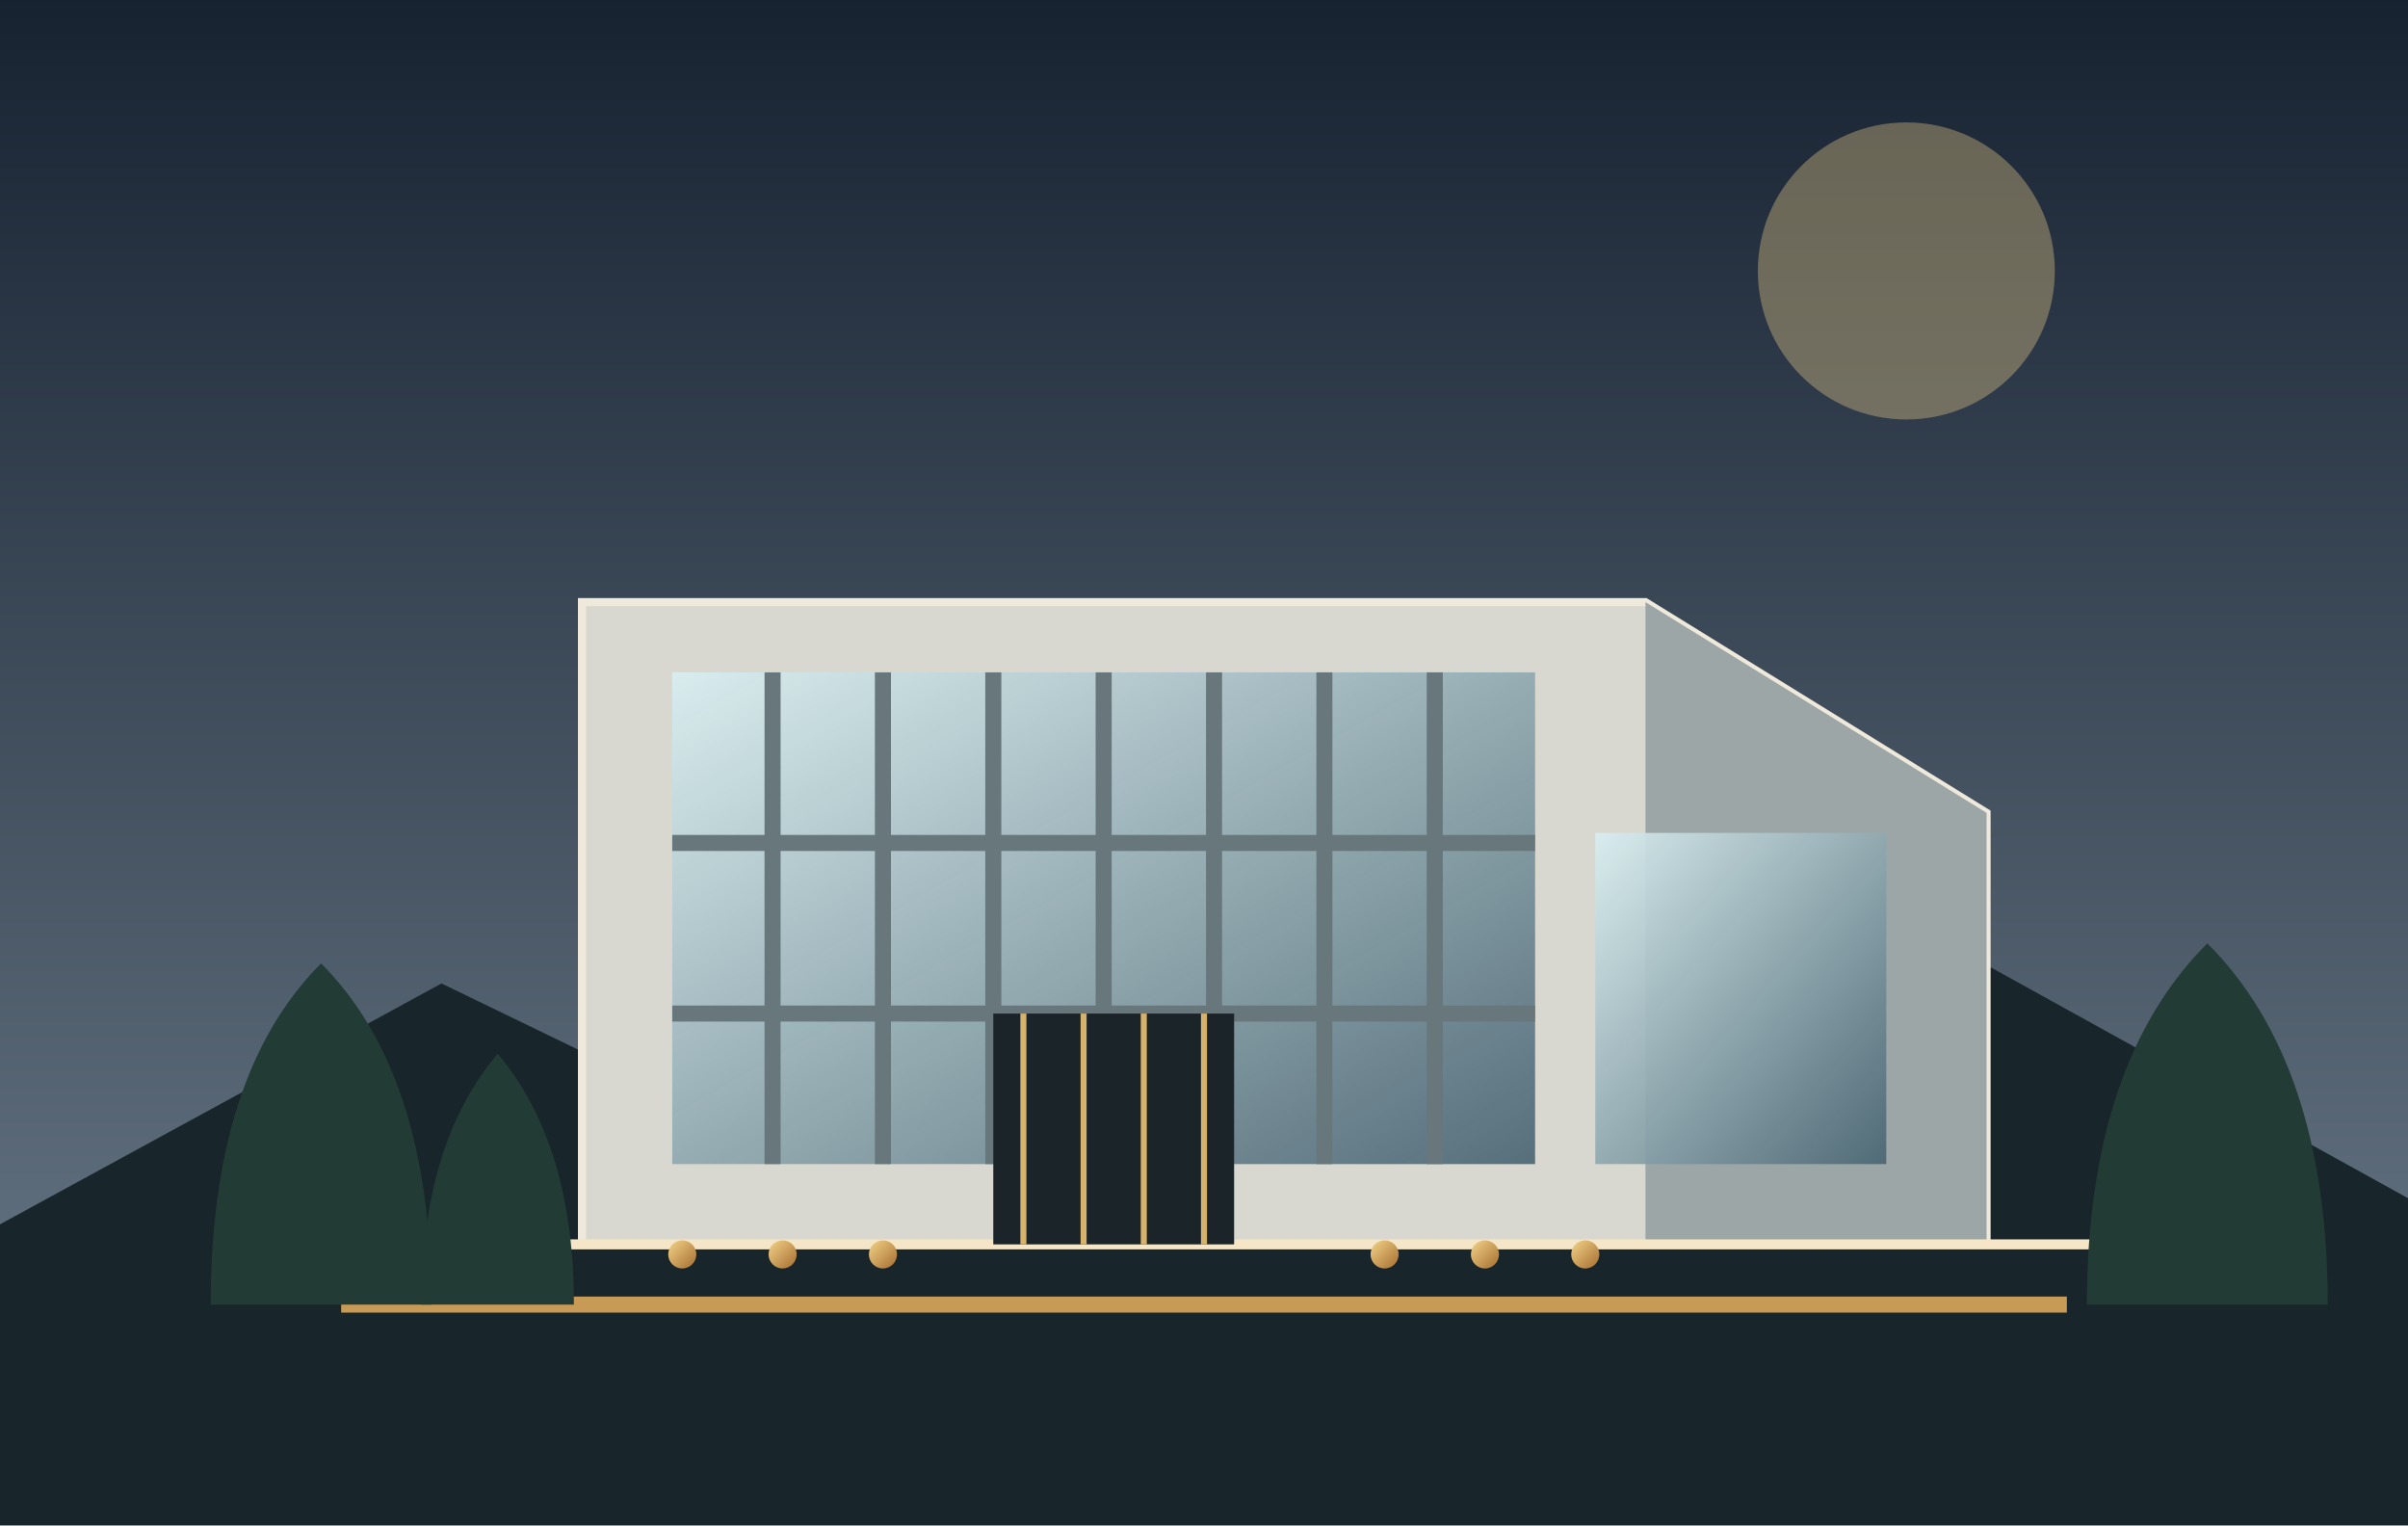
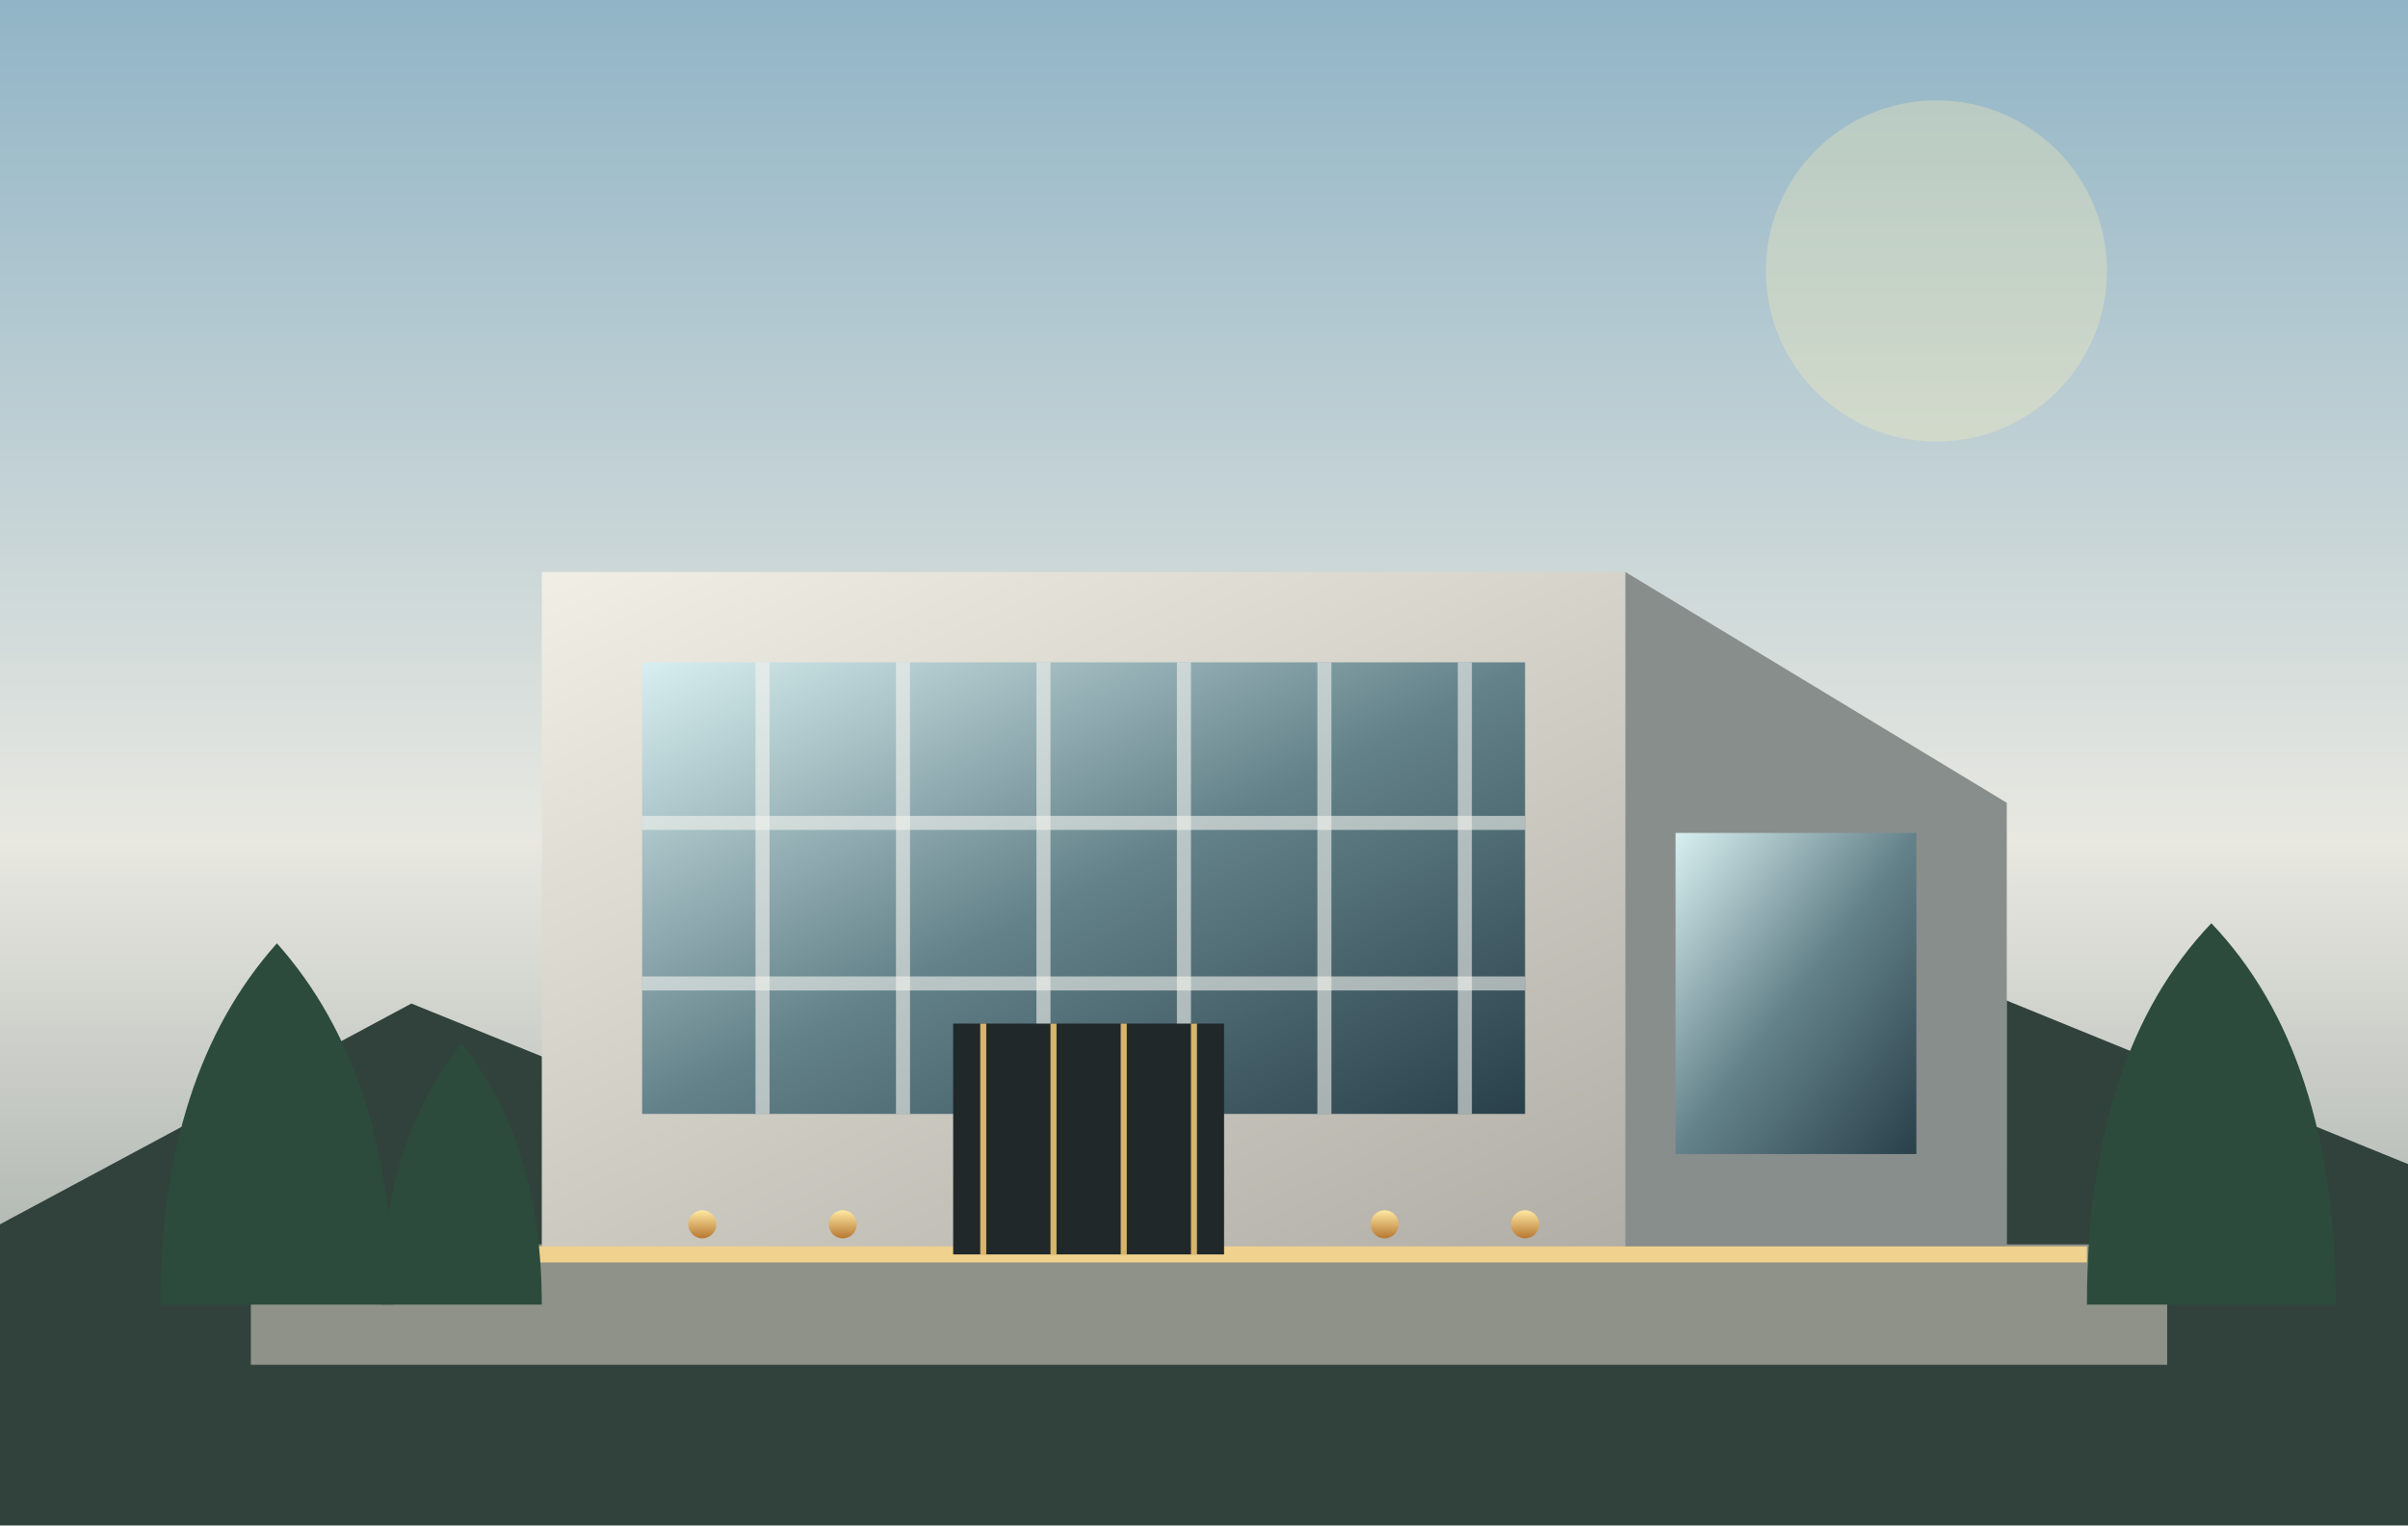
<svg xmlns="http://www.w3.org/2000/svg" viewBox="0 0 1200 760">
  <defs>
-     <linearGradient id="sky" x1="0" y1="0" x2="0" y2="1">
-       <stop stop-color="#172231" />
-       <stop offset="1" stop-color="#6f7f8d" />
+     <linearGradient id="sky" x2="0" y2="1">
+       <stop stop-color="#90b4c6" />
+       <stop offset=".55" stop-color="#e8e8e1" />
+       <stop offset="1" stop-color="#8b9691" />
    </linearGradient>
-     <linearGradient id="glass" x1="0" y1="0" x2="1" y2="1">
-       <stop stop-color="#d9eef0" stop-opacity=".95" />
-       <stop offset="1" stop-color="#486472" stop-opacity=".9" />
+     <linearGradient id="concrete" x2="1" y2="1">
+       <stop stop-color="#f1eee5" />
+       <stop offset="1" stop-color="#a6a49c" />
    </linearGradient>
-     <linearGradient id="warm" x1="0" y1="0" x2="1" y2="1">
-       <stop stop-color="#f3d48a" />
-       <stop offset="1" stop-color="#a66d2f" />
+     <linearGradient id="glass" x2="1" y2="1">
+       <stop stop-color="#d8eff0" />
+       <stop offset=".5" stop-color="#64828a" />
+       <stop offset="1" stop-color="#29404a" />
+     </linearGradient>
+     <linearGradient id="warm" x2="0" y2="1">
+       <stop stop-color="#ffe9a2" />
+       <stop offset="1" stop-color="#b77832" />
    </linearGradient>
  </defs>
  <rect width="1200" height="760" fill="url(#sky)" />
-   <circle cx="950" cy="135" r="74" fill="#f4d58b" opacity=".35" />
-   <path d="M0 610l220-120 190 92 170-135 205 120 180-100 235 130v163H0z" fill="#18252b" />
-   <path d="M170 650h860" stroke="#c79b56" stroke-width="8" />
-   <path d="M290 620V300h530l170 105v215z" fill="#d9d8d0" stroke="#efe9dc" stroke-width="4" />
-   <path d="M820 300l170 105v215H820z" fill="#9ca6a7" />
-   <path d="M335 335h430v245H335z" fill="url(#glass)" />
-   <path d="M795 415h145v165H795z" fill="url(#glass)" />
-   <g stroke="#68777c" stroke-width="8">
-     <path d="M385 335v245M440 335v245M495 335v245M550 335v245M605 335v245M660 335v245M715 335v245" />
-     <path d="M335 420h430M335 505h430" />
+   <circle cx="965" cy="135" r="85" fill="#fff0b5" opacity=".3" />
+   <path d="M0 610 205 500 390 575 560 480 760 565 930 470 1200 580V760H0Z" fill="#31423c" />
+   <path d="M125 650H1080" stroke="#b6b3a8" stroke-width="60" opacity=".7" />
+   <path d="M270 625V285H810L1000 400V625Z" fill="url(#concrete)" />
+   <path d="M810 285 1000 400V625H810Z" fill="#888e8c" />
+   <path d="M320 330H760V555H320Z" fill="url(#glass)" />
+   <path d="M835 415H955V575H835Z" fill="url(#glass)" />
+   <g stroke="#f4f4ee" stroke-opacity=".6" stroke-width="7">
+     <path d="M380 330V555M450 330V555M520 330V555M590 330V555M660 330V555M730 330V555" />
+     <path d="M320 410H760M320 490H760" />
  </g>
-   <path d="M250 620h800" stroke="#f4e6c6" stroke-width="5" />
-   <rect x="495" y="505" width="120" height="115" fill="#1b2428" />
-   <path d="M510 505v115M540 505v115M570 505v115M600 505v115" stroke="#d6b36d" stroke-width="3" />
-   <g fill="#223c35">
-     <path d="M105 650q0-115 55-170 55 55 55 170z" />
-     <path d="M1040 650q0-120 60-180 60 60 60 180z" />
-     <path d="M210 650q0-80 38-125 38 45 38 125z" />
+   <path d="M240 625H1040" stroke="#f0d18d" stroke-width="8" />
+   <rect x="475" y="510" width="135" height="115" fill="#20282a" />
+   <path d="M490 510V625M525 510V625M560 510V625M595 510V625" stroke="#d8b56c" stroke-width="3" />
+   <g fill="url(#warm)">
+     <circle cx="350" cy="610" r="7" />
+     <circle cx="420" cy="610" r="7" />
+     <circle cx="690" cy="610" r="7" />
+     <circle cx="760" cy="610" r="7" />
  </g>
-   <g fill="url(#warm)">
-     <circle cx="340" cy="625" r="7" />
-     <circle cx="390" cy="625" r="7" />
-     <circle cx="440" cy="625" r="7" />
-     <circle cx="690" cy="625" r="7" />
-     <circle cx="740" cy="625" r="7" />
-     <circle cx="790" cy="625" r="7" />
+   <g fill="#2c4b3d">
+     <path d="M80 650q0-115 58-180 58 65 58 180Z" />
+     <path d="M1040 650q0-125 62-190 62 65 62 190Z" />
+     <path d="M190 650q0-80 40-130 40 50 40 130Z" />
  </g>
</svg>
